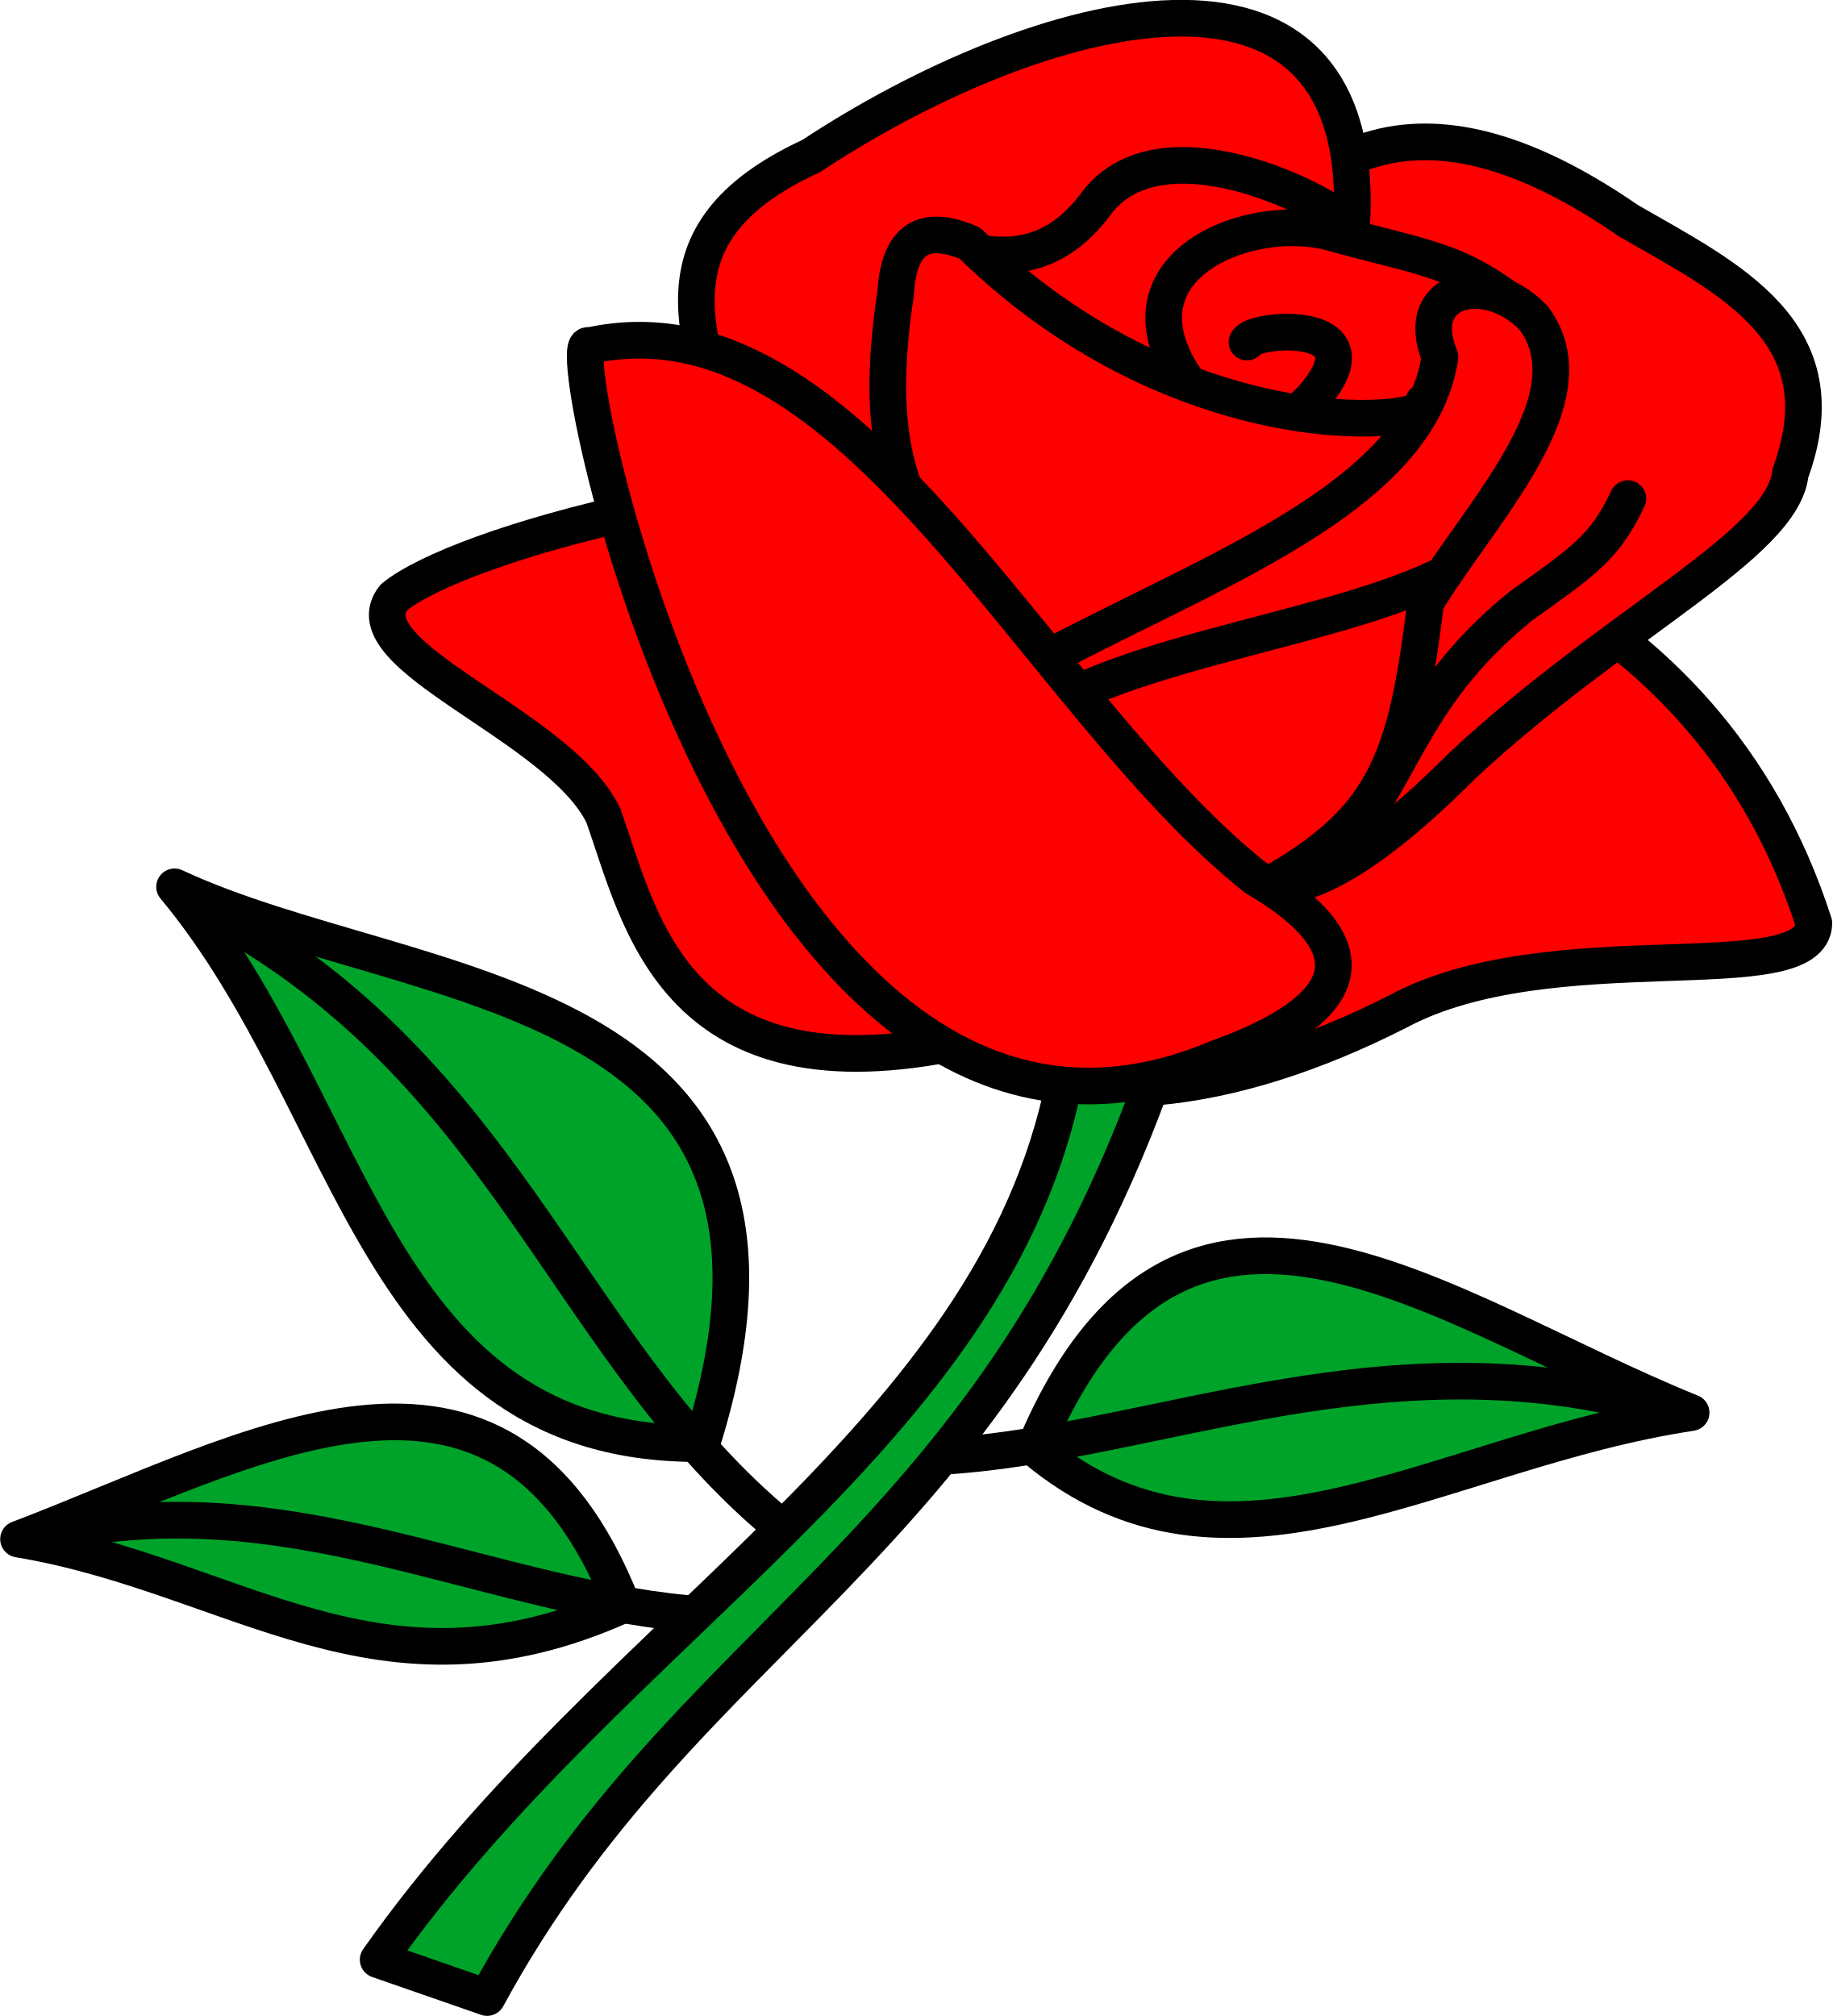
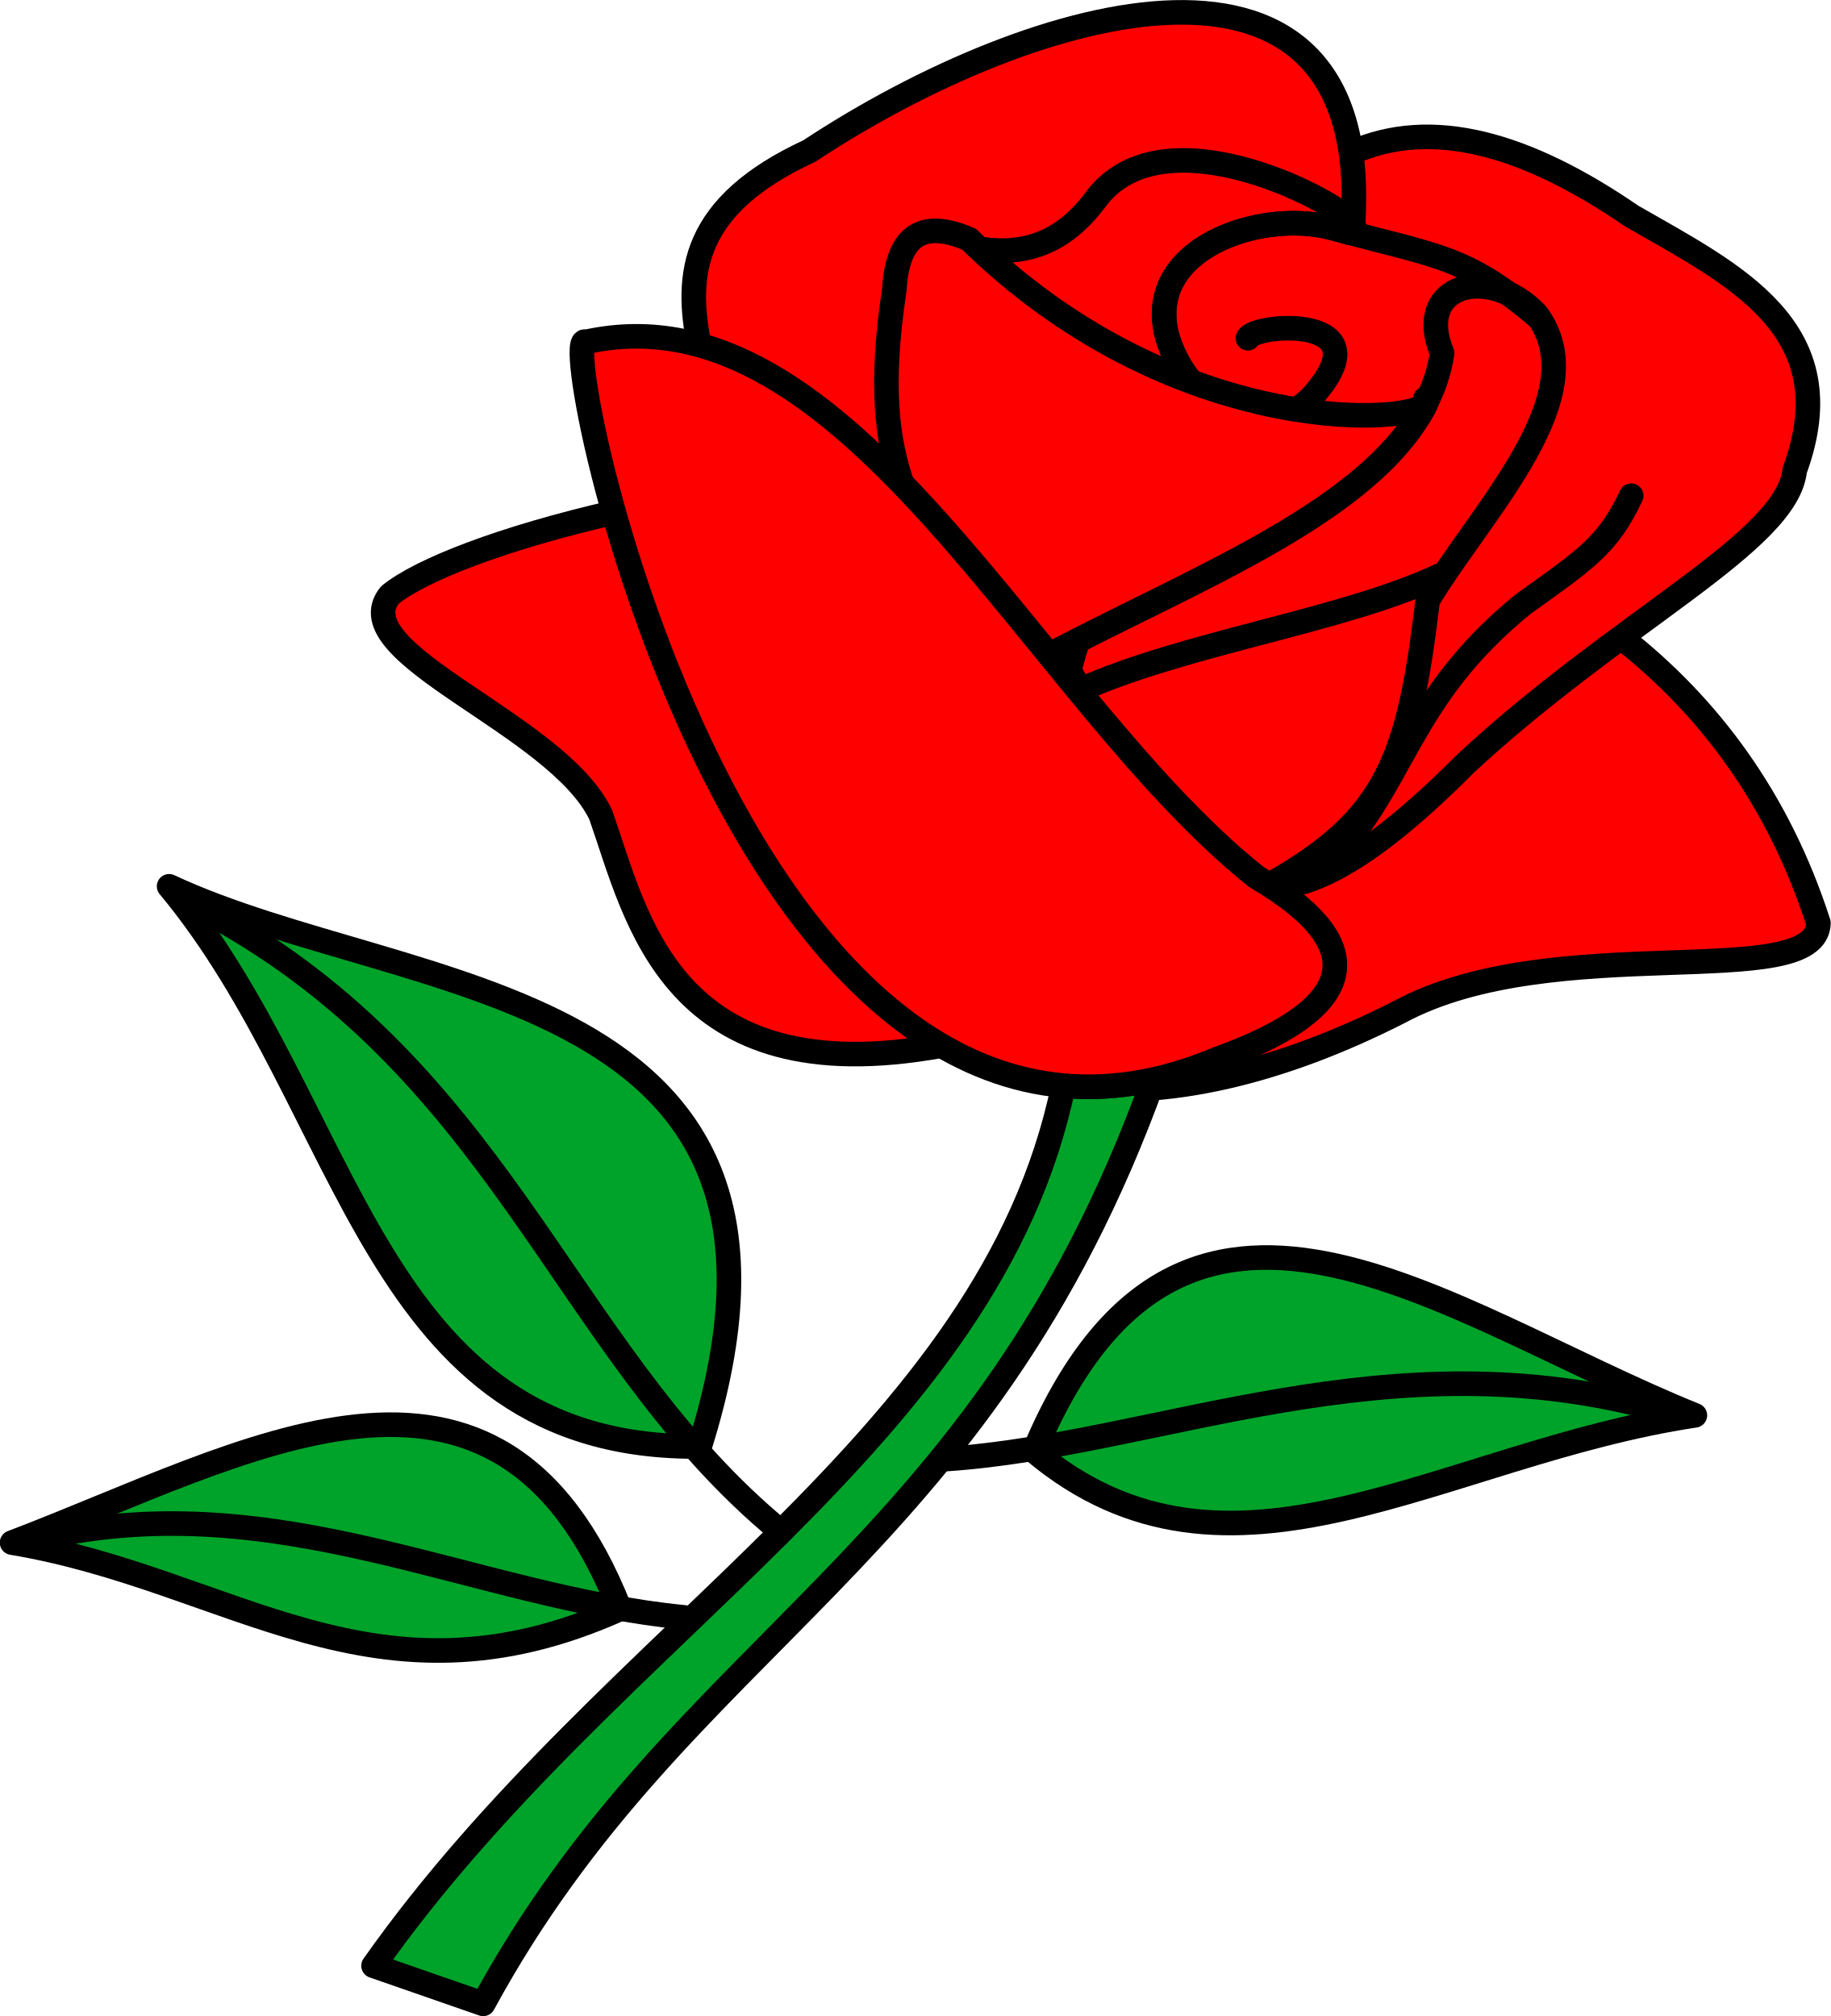
- <svg xmlns="http://www.w3.org/2000/svg" xml:space="preserve" width="39.688mm" height="43.665mm" version="1.1" style="shape-rendering:geometricPrecision; text-rendering:geometricPrecision; image-rendering:optimizeQuality; fill-rule:evenodd; clip-rule:evenodd" viewBox="0 0 3969 4367">
+ <svg xmlns="http://www.w3.org/2000/svg" xml:space="preserve" width="39.409mm" height="43.402mm" version="1.1" style="shape-rendering:geometricPrecision; text-rendering:geometricPrecision; image-rendering:optimizeQuality; fill-rule:evenodd; clip-rule:evenodd" viewBox="0 0 3941 4340">
  <defs>
    <style type="text/css">
   
-     .str0 {stroke:black;stroke-width:79.37;stroke-linecap:round;stroke-linejoin:round}
-     .str1 {stroke:red;stroke-width:79.37;stroke-linecap:round;stroke-linejoin:round}
+     .str0 {stroke:black;stroke-width:52.92;stroke-linecap:round;stroke-linejoin:round}
    .fil2 {fill:none}
    .fil1 {fill:#00A329}
    .fil0 {fill:red}
   
  </style>
  </defs>
  <g id="Layer_x0020_1">
-     <g id="_889186176">
-       <path id="path3182" class="fil0 str0" d="M853 1294c280,-229 2610,-740 3076,706 -4,152 -570,13 -901,191 -358,182 -711,231 -973,70 -597,115 -669,-271 -748,-494 -94,-197 -555,-346 -454,-473l0 0z" />
-       <path id="path3186" class="fil0 str0" d="M2483 1873c190,-2 258,213 686,-216 332,-309 693,-477 709,-632 112,-305 -130,-420 -351,-547 -391,-270 -716,-246 -930,263 -65,374 -440,707 -113,1132l0 0z" />
-       <path id="path3188" class="fil0 str0" d="M2927 498c47,-688 -684,-481 -1170,-160 -371,171 -231,408 -181,634l761 836c-189,-525 389,-899 590,-1310l0 0z" />
-       <path id="path3168" class="fil1 str0" d="M2306 2340c-154,775 -973,1175 -1487,1905l236 82c433,-797 1081,-957 1453,-2017l-202 30 0 0z" />
-       <path id="path3180" class="fil1 str0" d="M2241 3137c317,-754 876,-298 1422,-77 -545,82 -1002,429 -1422,77z" />
-       <path id="path3176" class="fil1 str0" d="M1520 3127c315,-1003 -628,-965 -1142,-1206 398,478 432,1213 1142,1206z" />
-       <path id="path3178" class="fil1 str0" d="M1348 3477c-263,-666 -803,-335 -1308,-143 473,79 780,380 1308,143z" />
-       <path id="path3170" class="fil2 str0" d="M2053 3154c457,-31 953,-271 1545,-103" />
-       <path id="path3172" class="fil2 str0" d="M1673 3292c-454,-388 -585,-991 -1240,-1330" />
-       <path id="path3174" class="fil2 str0" d="M1487 3495c-453,-44 -870,-284 -1375,-173" />
-       <path id="path3194" class="fil2 str0" d="M3526 1080c-50,106 -95,135 -232,233 -255,207 -254,391 -425,563" />
-       <path id="path3196" class="fil0 str0" d="M3327 697c-161,-137 -219,-131 -447,-194 -154,-40 -406,46 -352,237 51,164 221,223 311,127 163,-181 -127,-157 -138,-126m626 -44l0 0 0 0z" />
-       <path id="path3198" class="fil2 str0" d="M2929 498c-8,-37 -409,-259 -557,-54 -65,86 -152,131 -284,97" />
-       <path id="path3200" class="fil2 str0" d="M2754 1060c-7,-2 -14,-5 -20,-7" />
-       <path id="path3202" class="fil2 str1" d="M2117 678c174,205 326,445 661,391" />
-       <path id="path3204" class="fil2 str1" d="M2084 812c155,194 2,322 -4,482" />
-       <path id="path3192" class="fil0 str0" d="M3084 871c45,49 -513,117 -983,-344 -97,-42 -154,-13 -161,108 -81,534 153,470 155,925 774,-279 1251,-462 988,-689l0 0z" />
-       <path id="path3190" class="fil0 str0" d="M2640 1973c352,-170 401,-285 448,-668 120,-198 364,-442 234,-616 -102,-107 -265,-65 -203,84 -51,347 -636,507 -1007,742l60 89c192,-187 674,-226 944,-354m-476 722l0 0 0 0z" />
-       <path id="path3184" class="fil0 str0" d="M2719 1901c-481,-384 -874,-1278 -1443,-1152 -75,-47 340,1975 1361,1543 278,-100 353,-232 82,-391z" />
+     <g id="_760434464">
+       <path id="path3182" class="fil0 str0" d="M839 1281c66,-54 243,-123 483,-178 106,376 336,933 705,1148 -584,106 -656,-275 -734,-497 -94,-197 -555,-346 -454,-473l0 0 0 0zm1460 178c20,-92 59,-180 110,-266 -41,102 -72,205 -72,312 -13,-16 -26,-31 -39,-47l1 1zm443 452c92,-7 213,-67 412,-267 113,-105 230,-194 335,-272 189,148 339,348 425,615 -4,152 -570,13 -901,191 -255,130 -508,192 -727,159 104,10 215,-7 336,-58 264,-95 345,-219 119,-368l1 0z" />
+       <path id="path3186" class="fil0 str0" d="M2742 1911c92,-7 213,-67 412,-267 332,-309 693,-477 709,-632 112,-305 -130,-420 -351,-547 -227,-156 -431,-214 -604,-136 -1110,234 -873,641 -571,1177 119,144 240,281 367,382 13,8 26,16 37,23l1 0z" />
+       <path id="path3188" class="fil0 str0" d="M2912 485c47,-688 -684,-481 -1170,-160 -253,117 -268,264 -237,418 292,81 541,408 793,716 45,-209 192,-396 338,-579 -53,-27 -100,-79 -123,-153 -54,-191 198,-277 352,-237 14,4 27,7 39,11 3,-5 5,-10 8,-16l0 0z" />
+       <path id="path3168" class="fil1 str0" d="M2289 2337c-159,768 -973,1168 -1485,1895l236 82c429,-790 1070,-954 1443,-1990 -68,15 -133,19 -194,13l0 0z" />
+       <path id="path3180" class="fil1 str0" d="M2226 3124c317,-754 876,-298 1422,-77 -545,82 -1002,429 -1422,77z" />
+       <path id="path3176" class="fil1 str0" d="M1506 3114c315,-1003 -628,-965 -1142,-1206 398,478 432,1213 1142,1206z" />
+       <path id="path3178" class="fil1 str0" d="M1334 3464c-263,-666 -803,-335 -1308,-143 473,79 780,380 1308,143z" />
+       <path id="path3170" class="fil2 str0" d="M2038 3141c457,-31 953,-271 1545,-103" />
+       <path id="path3172" class="fil2 str0" d="M1659 3279c-454,-388 -585,-991 -1240,-1330" />
+       <path id="path3174" class="fil2 str0" d="M1473 3482c-453,-44 -870,-284 -1375,-173" />
+       <path id="path3194" class="fil2 str0" d="M3511 1067c-50,106 -95,135 -232,233 -255,207 -254,391 -425,563" />
+       <path id="path3196" class="fil2 str0" d="M3312 684c-161,-137 -219,-131 -447,-194 -154,-40 -406,46 -352,237 51,164 221,223 311,127 163,-181 -127,-157 -138,-126m626 -44l0 0 0 0z" />
+       <path id="path3198" class="fil2 str0" d="M2914 485c-8,-37 -409,-259 -557,-54 -65,86 -152,131 -284,97" />
+       <path id="path3192" class="fil0 str0" d="M3069 858c1,2 2,3 2,5l1 -1c-1,-1 -3,-2 -4,-4l0 0 1 0zm2 5l0 0 1 -1 0 0 -1 1zm-4 9l0 0c-122,231 -497,374 -809,539 -104,-128 -209,-257 -316,-368 -32,-93 -49,-210 -17,-420 7,-121 64,-150 161,-108 428,420 929,401 981,357 -122,231 -497,374 -809,539 15,19 30,37 46,56l6 -2 -51 -54c312,-165 687,-307 809,-539l-1 0z" />
+       <path id="path3190" class="fil2 str0" d="M2732 1905c256,-144 300,-272 341,-613 120,-198 364,-442 234,-616 -102,-107 -265,-65 -203,84 -44,300 -487,460 -846,650m63 77c230,-104 570,-150 780,-249" />
+       <path id="path3184" class="fil0 str0" d="M2704 1888c-481,-384 -874,-1278 -1443,-1152 -75,-47 340,1975 1361,1543 278,-100 353,-232 82,-391l0 0z" />
    </g>
  </g>
</svg>
